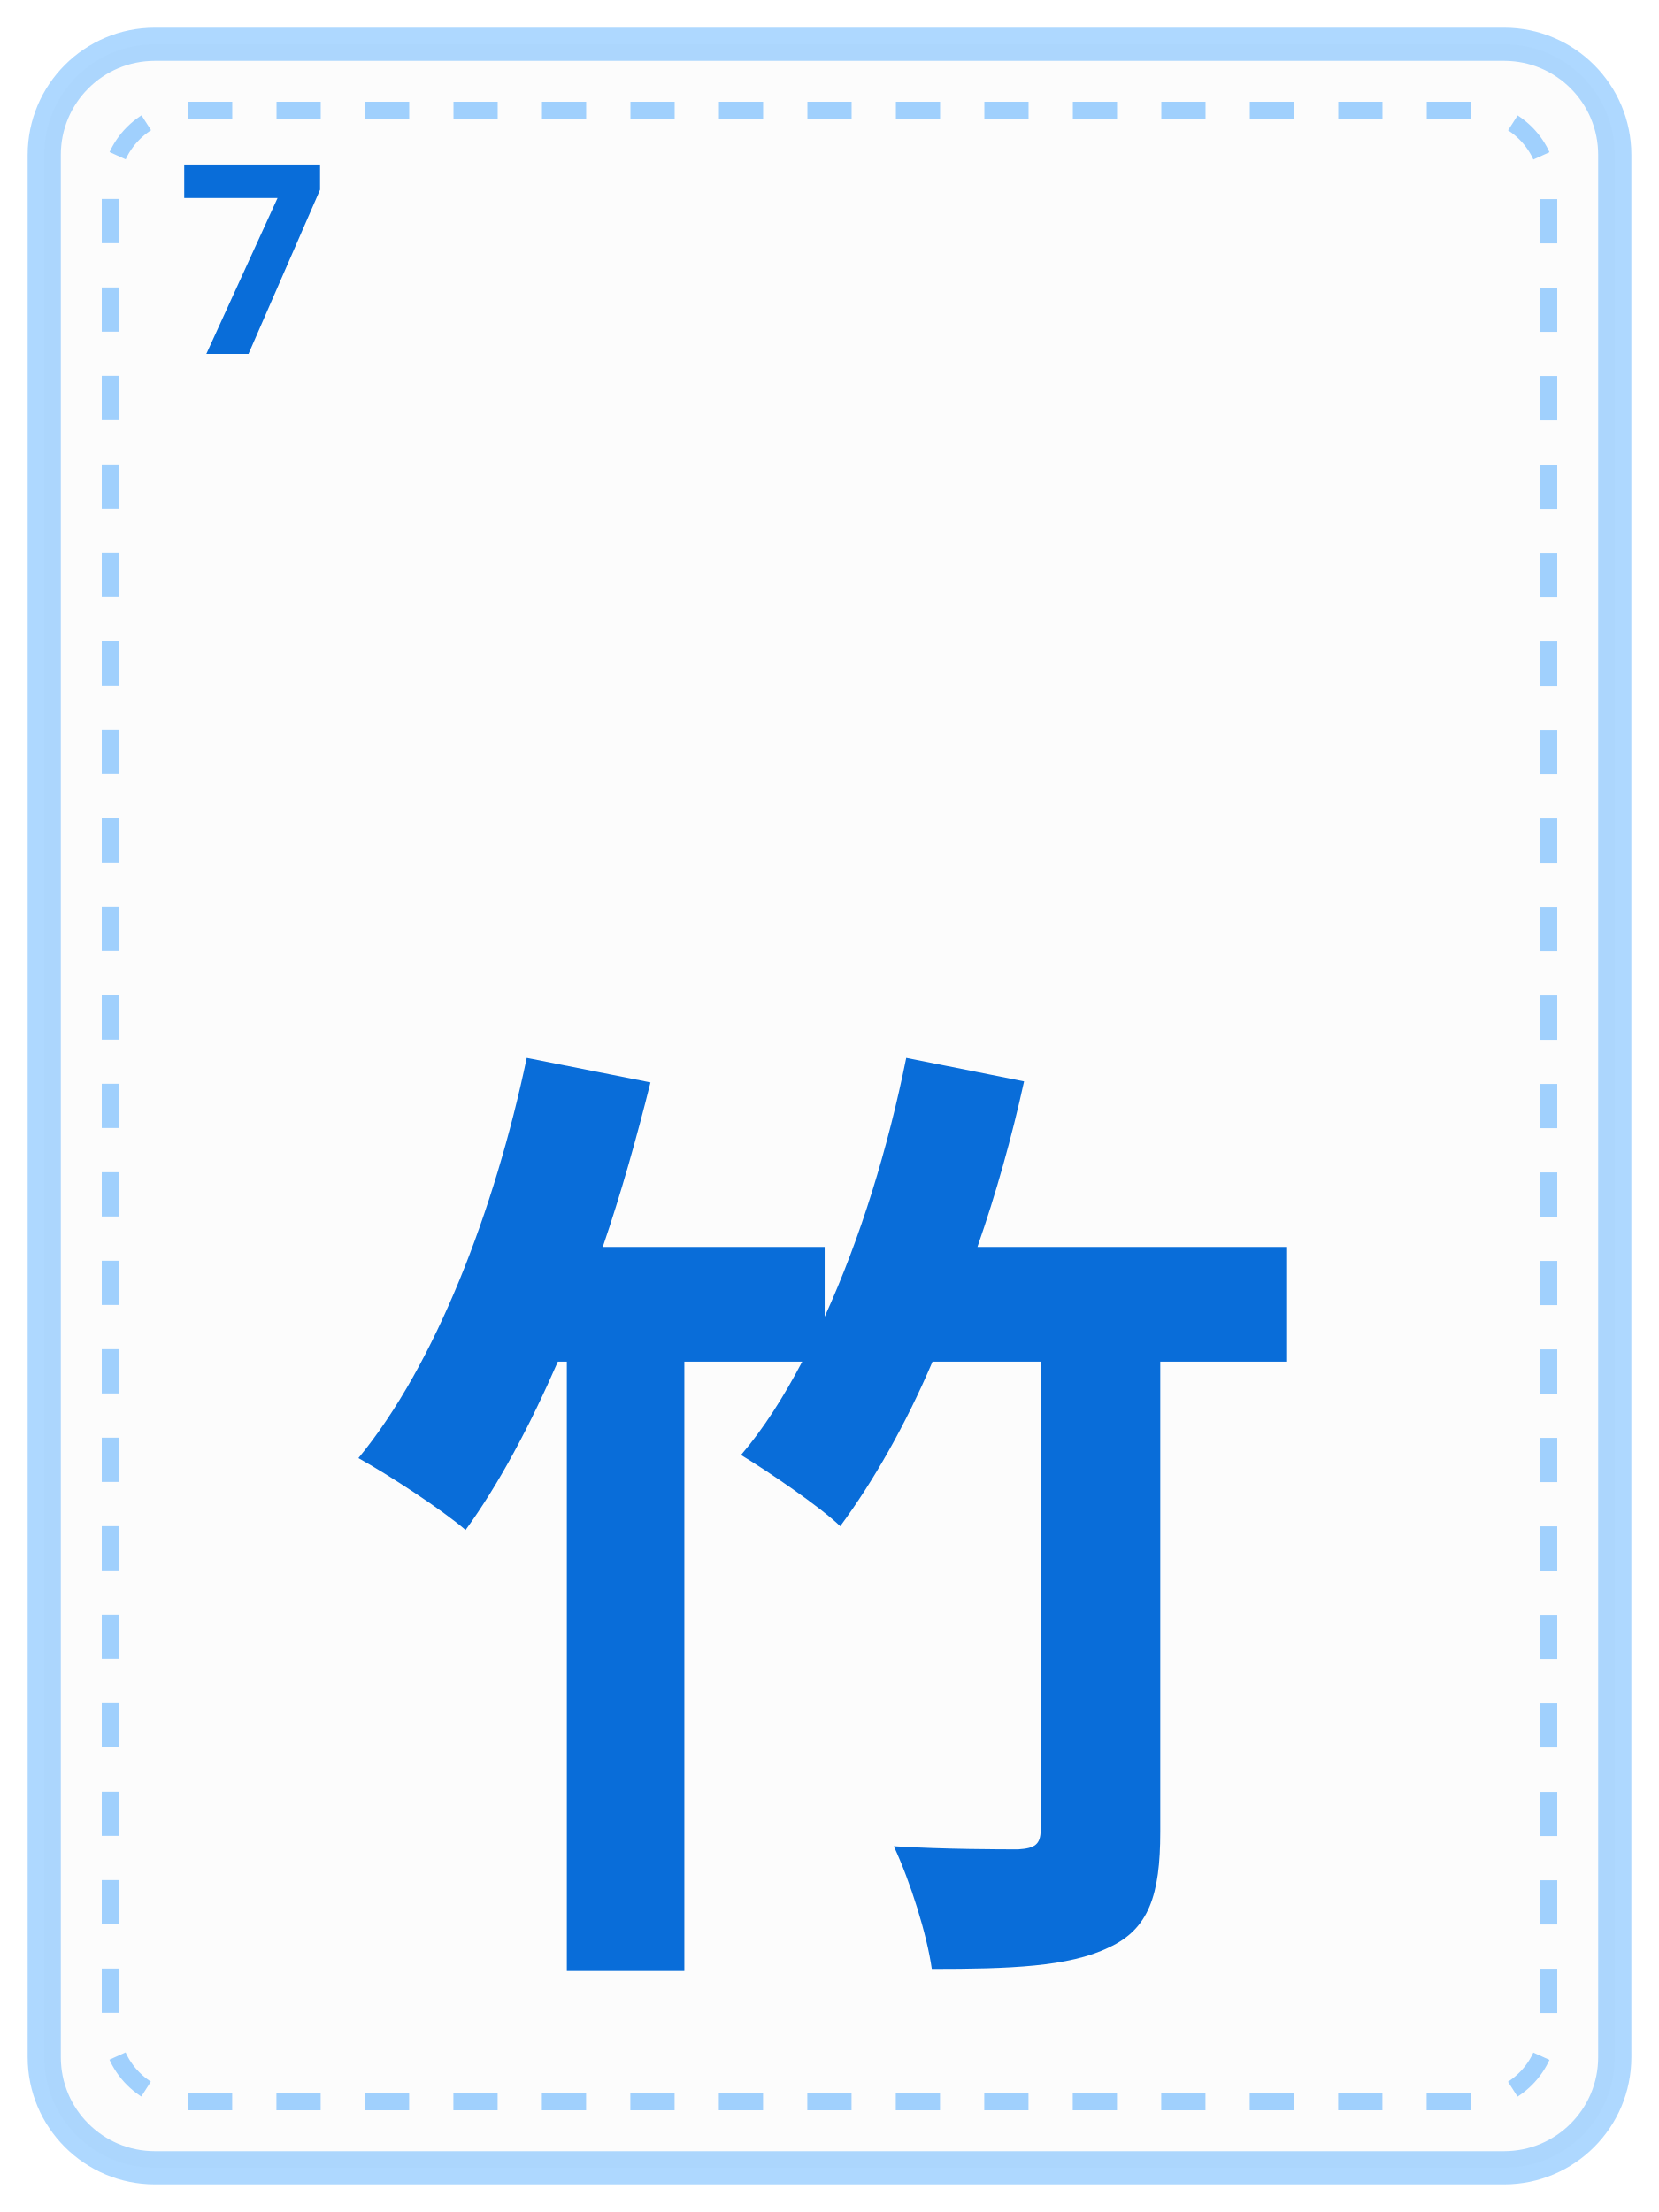
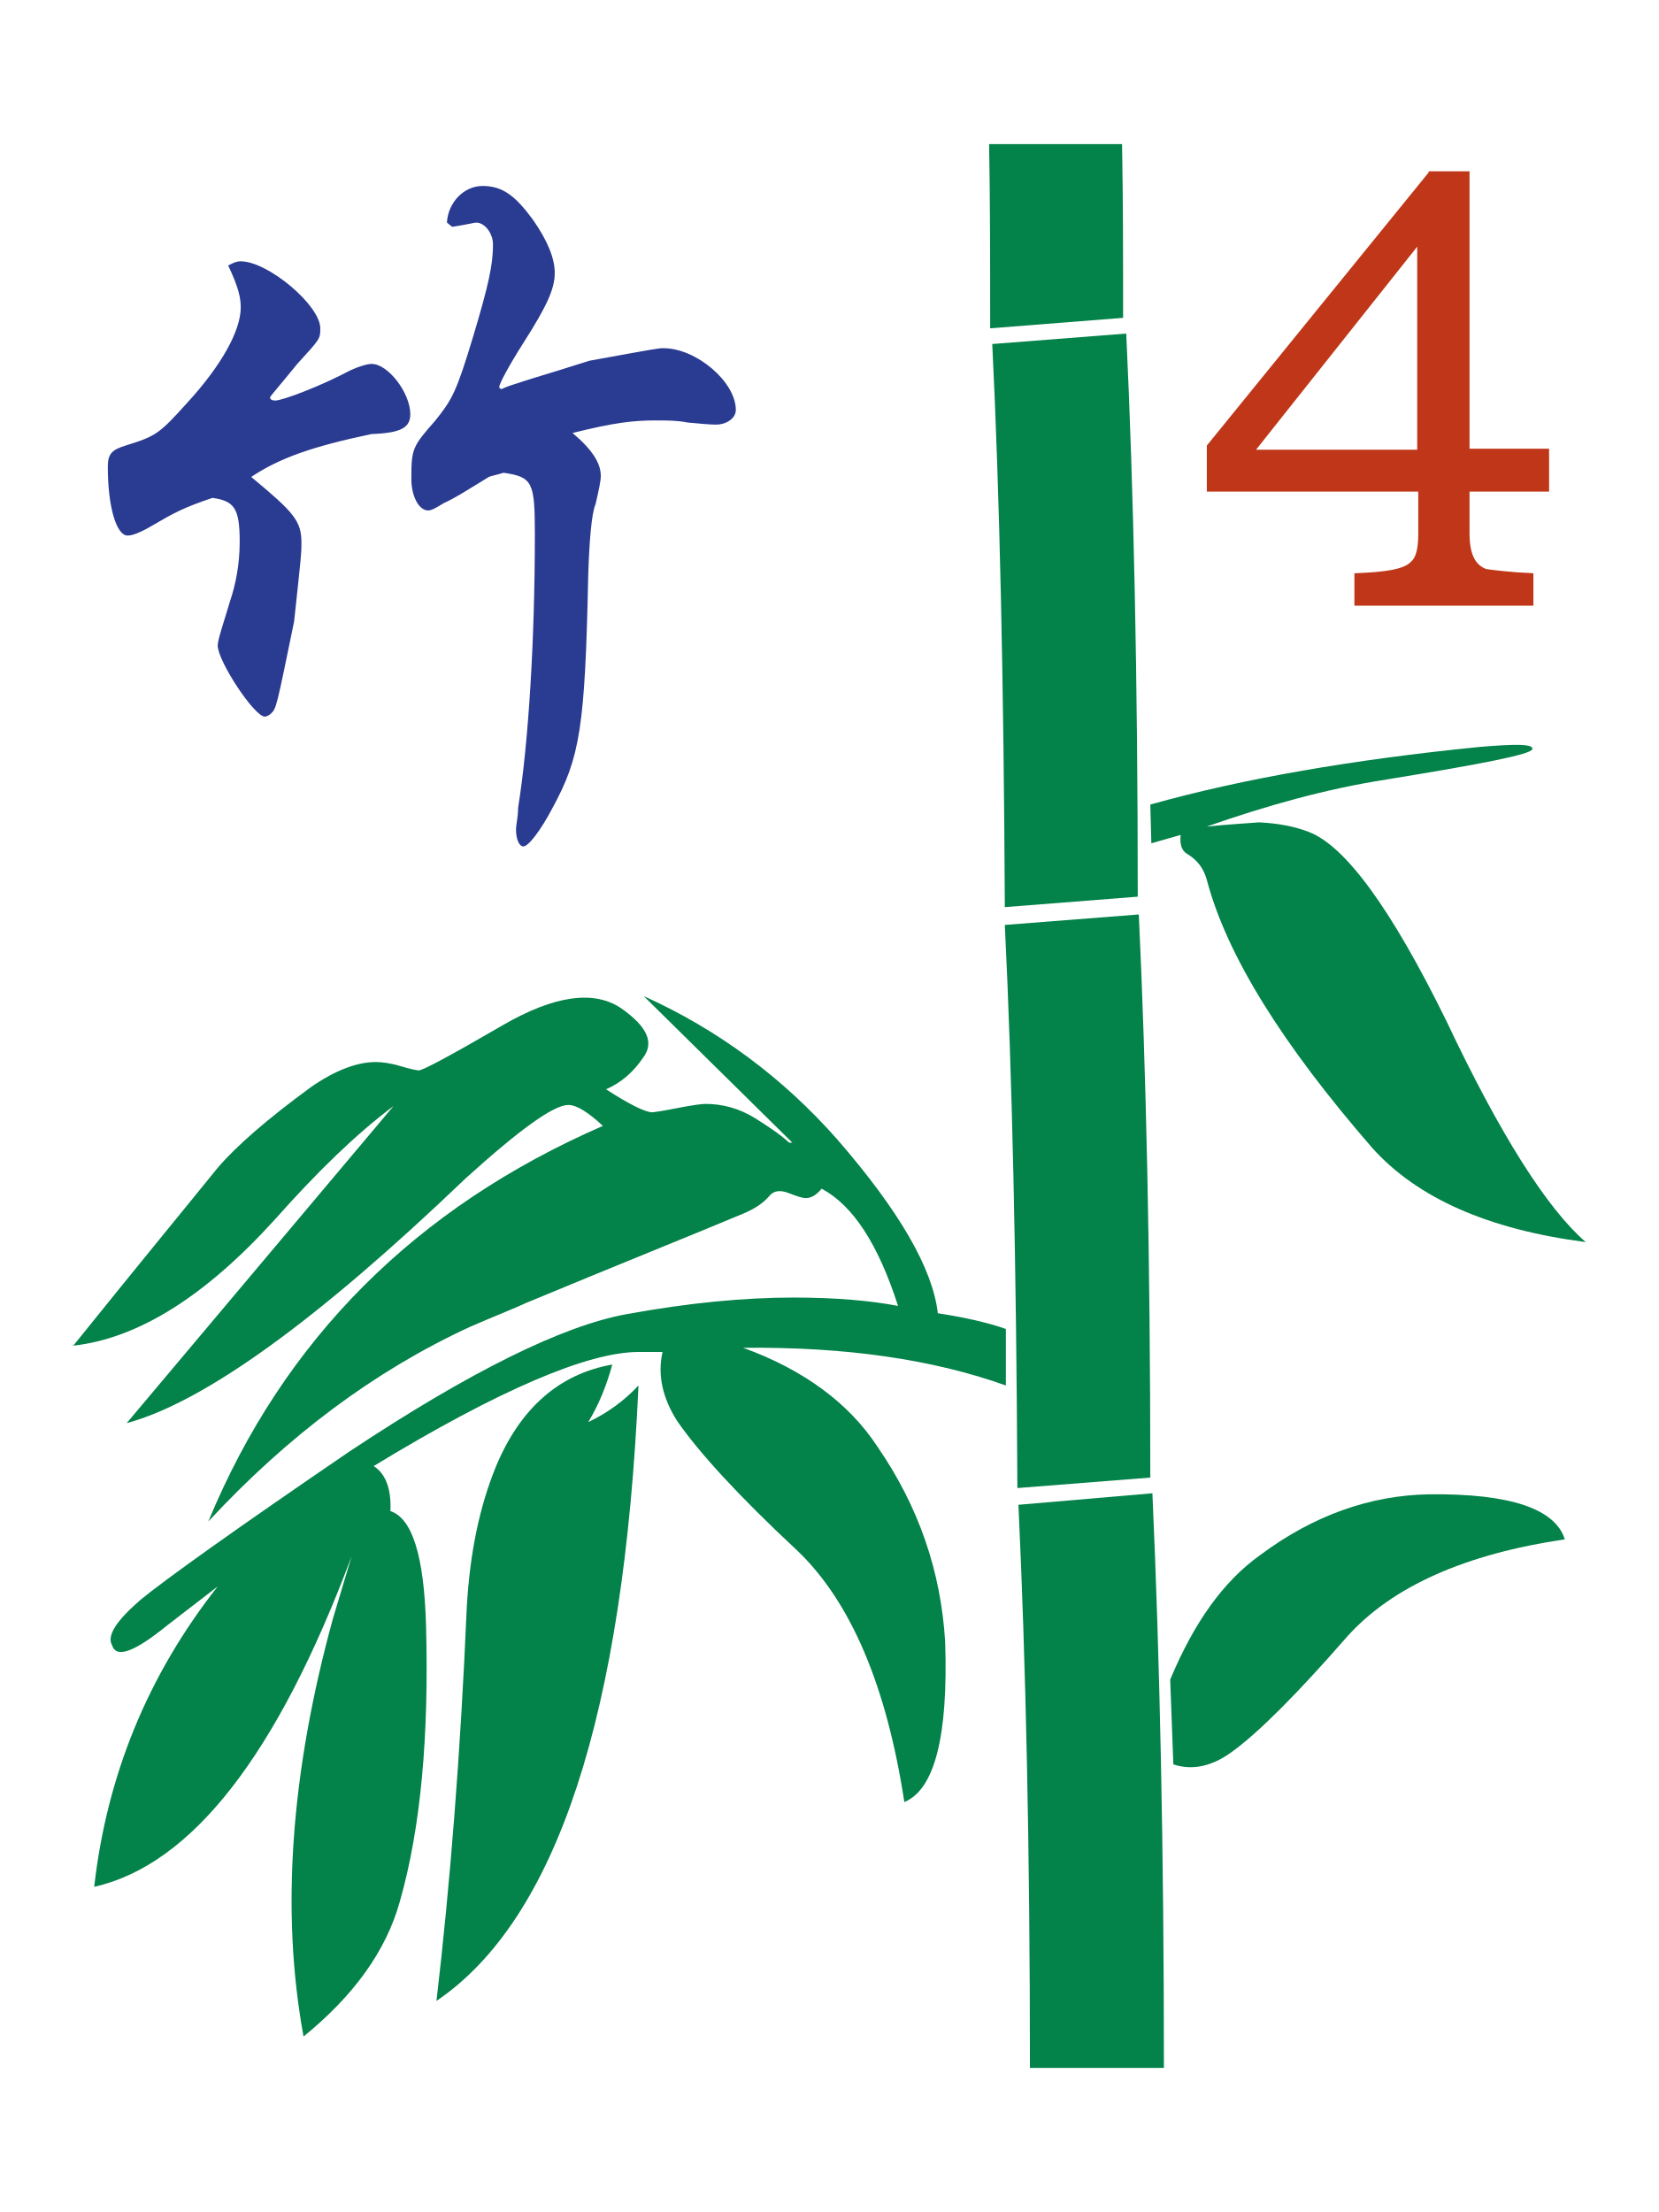
- <svg xmlns="http://www.w3.org/2000/svg" viewBox="0 0 75 100" width="75" height="100">
-   <rect x="2" y="2" width="71" height="96" rx="5" fill="#fcfcfc" stroke="#1890ff" stroke-width="1.5" stroke-opacity="0.35" />
-   <rect x="5" y="5" width="65" height="90" rx="3.5" fill="none" stroke="#1890ff" stroke-width="0.8" stroke-dasharray="2,2" stroke-opacity="0.4" />
-   <text x="8" y="16" font-family="'PingFang SC', 'Microsoft YaHei', 'SimSun', sans-serif" font-size="12" font-weight="bold" fill="#096dd9">7</text>
-   <text x="37.5" y="66" font-family="'STKaiti', 'KaiTi', 'SimSun', 'Microsoft YaHei', sans-serif" font-size="44" font-weight="900" text-anchor="middle" dominant-baseline="central" fill="#096dd9">竹</text>
+ <svg xmlns="http://www.w3.org/2000/svg" width="384" height="512" viewBox="-182.900 335.833 158.500 211.333">
+   <path fill="#038249" d="M-86.8,468.2v-5.4c-1.7-0.6-3.9-1.1-6.5-1.5c-0.5-4.3-3.7-9.8-9.6-16.6c-5.2-5.9-11.4-10.5-18.5-13.7 l14.2,14h-0.3c-1-0.9-2.1-1.6-3.2-2.3c-1.6-1-3.2-1.4-4.8-1.4c-0.3,0-1.2,0.1-2.7,0.4c-1.5,0.3-2.3,0.4-2.4,0.4 c-0.6,0-2.1-0.7-4.4-2.2c1.4-0.6,2.6-1.6,3.6-3.1c1-1.4,0.3-2.9-2.1-4.6c-2.6-1.8-6.4-1.3-11.4,1.6c-5,2.9-7.6,4.3-8,4.3 c-0.1,0-0.7-0.1-1.7-0.4c-1-0.3-1.8-0.4-2.4-0.4c-1.8,0-3.9,0.8-6.2,2.4c-4.1,3-7.1,5.6-8.9,7.7c-2.5,3.1-7.2,8.8-13.8,17 c6.2-0.7,12.6-4.7,19.3-12.1c4-4.5,7.7-8.1,11.3-10.8l-25.5,30.3c7.4-2,18.2-9.8,32.4-23.4c5.2-4.7,8.4-7,9.8-7 c0.8,0,1.9,0.7,3.3,2c-17.9,7.8-30.5,20.4-37.7,37.8c7.6-8.2,15.9-14.4,25-18.6c2.3-1,4.1-1.7,5.4-2.3c8.9-3.7,15.9-6.5,20.9-8.6 c0.9-0.4,1.7-0.9,2.3-1.6c0.4-0.5,1-0.6,1.8-0.3c0.8,0.3,1.3,0.5,1.7,0.5c0.5,0,1-0.3,1.5-0.9c3,1.6,5.4,5.3,7.3,11.2 c-2.6-0.5-5.9-0.8-10-0.8c-4.7,0-10,0.5-16,1.6c-6,1.1-14.8,5.4-26.4,13.1c-11,7.5-17.7,12.3-20,14.2c-2.3,2-3.2,3.4-2.7,4.3 c0.4,1.3,2.1,0.7,5.3-1.9l4.8-3.7c-6.7,8.5-10.6,18.1-11.8,28.7c9.3-2.1,17.5-12.6,24.6-31.6l-1.8,6c-4,14.6-5,27.9-2.8,39.9 c4.8-3.9,7.9-8.2,9.2-12.9c2-7,2.8-15.8,2.5-26.5c-0.2-6.5-1.3-10.1-3.4-10.8c0.1-2.2-0.5-3.6-1.6-4.3 c12-7.3,20.5-10.9,25.3-10.9h2.3c-0.5,2.2,0,4.4,1.4,6.6c2,2.9,5.8,7.1,11.5,12.4c5.1,4.9,8.5,12.9,10.2,24 c2.9-1.2,4.2-6.3,3.9-15.3c-0.4-6.7-2.5-12.9-6.5-18.7c-2.7-4.1-7-7.3-12.8-9.4C-102.1,464.5-93.8,465.7-86.8,468.2z" />
+   <path fill="#038249" d="M-62.5,484.4c-3.5,2.5-6.3,6.4-8.6,11.9l0.3,8.1c1.8,0.6,3.7,0.2,5.6-1.2c2.5-1.8,6.2-5.5,11-11 c4.3-4.8,11.3-7.9,20.8-9.3c-0.9-2.9-5.2-4.4-13-4.3C-52,478.7-57.4,480.6-62.5,484.4z" />
+   <path fill="#038249" d="M-135.5,475.9c-1.6,3.9-2.5,8.3-2.8,13.4c-0.6,14.1-1.6,26.6-2.9,37.7c11.5-7.8,17.9-27.4,19.3-58.8 c-1.3,1.4-2.9,2.6-4.8,3.5c1.1-1.8,1.8-3.7,2.3-5.5C-129.5,467.1-133.2,470.4-135.5,475.9z" />
+   <path fill="#038249" d="M-44.7,433.4c-5.3-10.8-9.7-16.8-13.2-18.1c-1.3-0.5-2.8-0.8-4.7-0.9c-1.3,0.1-3,0.2-5,0.4 c5.7-2,11.4-3.6,17.2-4.5c9.2-1.5,13.8-2.4,13.9-2.9c0.1-0.5-1.6-0.5-5.1-0.2c-12,1.2-22.5,3-31.4,5.5l0.1,3.7l2.8-0.8 c-0.1,0.9,0.1,1.5,0.6,1.8c1,0.6,1.6,1.4,1.9,2.5c1.9,7.2,7.2,15.7,15.8,25.6c4.3,4.8,11.1,7.8,20.4,9 C-35.1,451.3-39.6,444.2-44.7,433.4z" />
+   <path fill="#038249" d="M-73,477c0-21-0.4-39-1.1-53.8l-12.8,1c0.7,14.2,1.1,32.2,1.2,53.8L-73,477z" />
+   <path fill="#038249" d="M-71.7,533.4c0-21-0.4-39.3-1.1-54.9l-12.8,1.1c0.7,14.9,1.1,32.8,1.1,53.8H-71.7z" />
+   <path fill="#BF3718" d="M-46.4,352.3l-21.2,26.1v4.4h20.2v4c0,1.4-0.2,2.3-0.7,2.7c-0.6,0.7-2.4,1-5.4,1.1v3.1h17.1v-3.1 c-2.3-0.1-3.8-0.3-4.5-0.4c-1.1-0.4-1.6-1.5-1.6-3.4v-4h7.6v-4.1h-7.6v-26.5H-46.4z M-47.5,378.8h-15.4l15.4-19.4V378.8z" />
+   <path fill="#038249" d="M-74.2,421.5c0-21-0.4-39-1.1-53.8l-12.8,1c0.7,14.2,1.1,32.2,1.2,53.8L-74.2,421.5z" />
+   <path fill="#038249" d="M-88.4,349.6c0.1,5.5,0.1,11.4,0.1,17.6l12.7-1c0-5.9,0-11.4-0.1-16.6H-88.4z" />
+   <path fill="#2A3B92" d="M-160.7,361c0.4-0.2,0.7-0.2,0.8-0.2c2.6,0,7.6,4.2,7.6,6.4c0,1,0,1-2.2,3.4c-1.7,2.1-2.6,3.1-2.6,3.2 c0,0.2,0.2,0.3,0.5,0.3c0.7,0,4.4-1.4,7.2-2.9c0.9-0.4,1.6-0.6,2-0.6c1.6,0,3.7,2.8,3.7,4.8c0,1.3-0.9,1.8-3.7,1.9 c-5.7,1.2-8.8,2.3-11.5,4.1c4.1,3.4,4.8,4.2,4.8,6.3c0,1,0,1-0.7,7.5c-1.7,8.3-1.7,8.3-2.2,8.8c-0.2,0.2-0.5,0.3-0.6,0.3 c-1,0-4.5-5.3-4.5-6.8c0-0.5,0.5-2,1.2-4.3c0.5-1.5,0.9-3.4,0.9-5.6c0-3.2-0.5-3.9-2.6-4.2c-2.7,0.9-3.8,1.5-5.5,2.5 c-1,0.6-2,1.1-2.6,1.1c-1.1,0-1.9-2.8-1.9-6.6c0-1.2,0.4-1.6,1.7-2c2.9-0.9,3.2-1.1,5.9-4.1c3.3-3.6,5.1-6.9,5.1-9.1 c0-0.9-0.2-1.9-1.2-4L-160.7,361z M-140.2,357.1c0.1-1.9,1.6-3.5,3.4-3.5c1.9,0,3.1,0.9,4.8,3.2c1.4,2,2.1,3.7,2.1,5.1 c0,1.5-0.7,3.1-3,6.7c-1.4,2.2-2.3,3.9-2.3,4.2c0,0.1,0.1,0.2,0.2,0.2c0.1,0,0.2-0.1,0.5-0.2c0.2-0.1,0.9-0.3,2.1-0.7 c2-0.6,3.9-1.2,5.8-1.8c6.6-1.2,6.6-1.2,7.1-1.2c3.1,0,6.9,3.2,6.9,5.9c0,0.8-0.9,1.4-1.9,1.4c-0.6,0-1.6-0.1-2.7-0.2 c-1-0.2-2-0.2-3-0.2c-2.2,0-4,0.2-8,1.2c1.9,1.6,2.7,2.9,2.7,4.1c0,0.5-0.2,1.4-0.5,2.7c-0.4,0.9-0.6,3.7-0.7,6.7 c-0.3,14.7-0.8,17.5-3.4,22.3c-1.1,2.1-2.3,3.7-2.8,3.7c-0.4,0-0.7-0.7-0.7-1.6c0-0.5,0.2-1.2,0.2-2.1c1-6.2,1.6-16.1,1.6-26.1 c0-5-0.2-5.5-3-5.9c-0.6,0.2-1.2,0.3-1.4,0.4l-1.3,0.8c-1,0.6-1.9,1.2-3,1.7c-0.8,0.5-1.2,0.7-1.5,0.7c-0.9,0-1.6-1.4-1.6-3 c0-2.9,0.1-3.1,2.3-5.6c1.6-2,2-2.7,3.6-8c1.5-5,1.9-6.9,1.9-8.8c0-1.1-0.8-2.1-1.6-2.1c-0.2,0-0.9,0.2-2.3,0.4L-140.2,357.1z" />
</svg>
